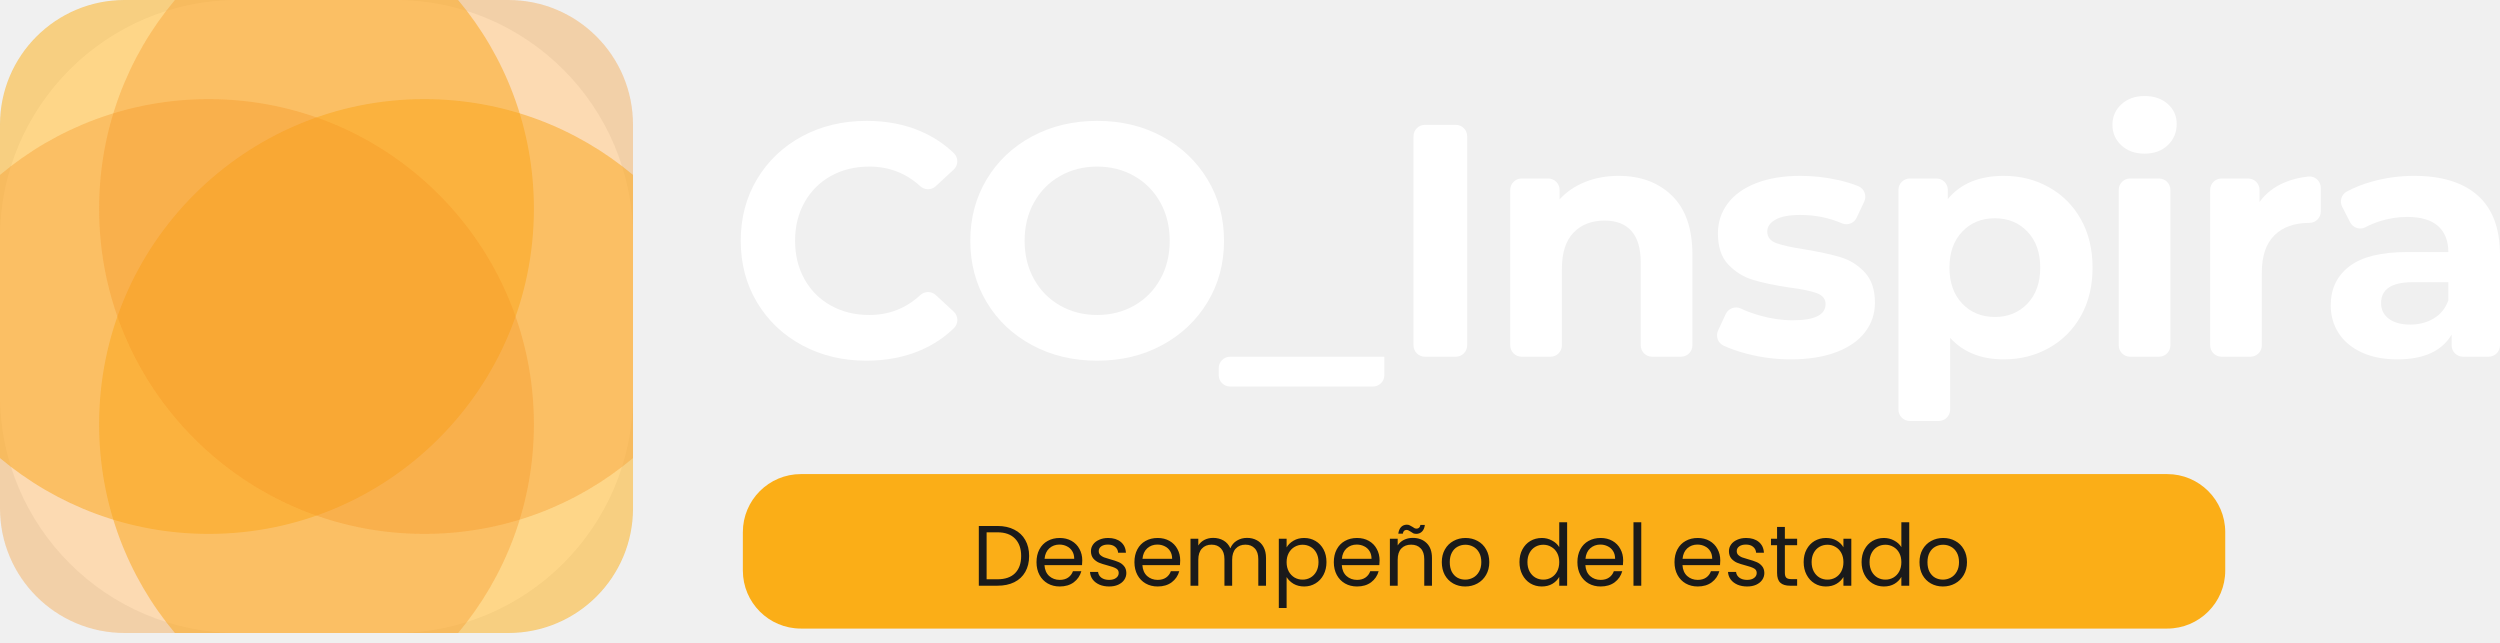
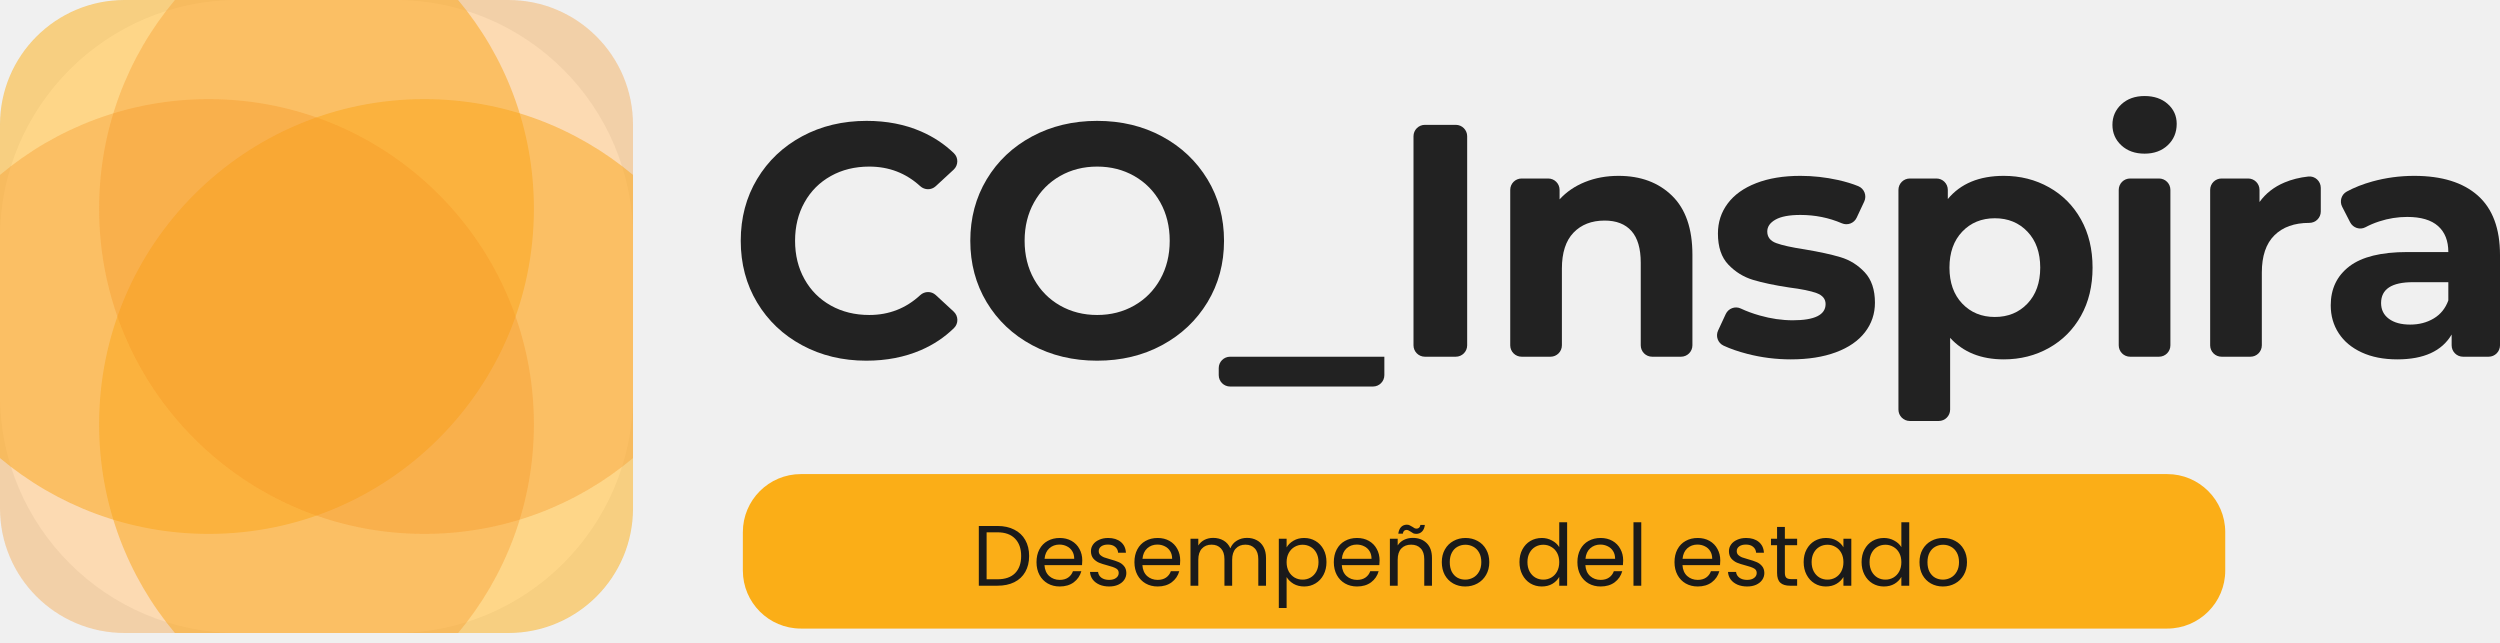
<svg xmlns="http://www.w3.org/2000/svg" width="175" height="45" viewBox="0 0 175 45" fill="none">
-   <path d="M56.153 24.17C54.816 23.451 53.765 22.454 52.999 21.179C52.234 19.904 51.852 18.463 51.852 16.855C51.852 15.247 52.234 13.805 52.999 12.53C53.765 11.255 54.816 10.258 56.153 9.539C57.49 8.82 58.994 8.461 60.663 8.461C62.07 8.461 63.341 8.708 64.478 9.203C65.35 9.583 66.115 10.09 66.773 10.725C67.101 11.04 67.088 11.57 66.753 11.878L65.499 13.036C65.193 13.319 64.723 13.314 64.416 13.032C63.416 12.118 62.227 11.661 60.849 11.661C59.844 11.661 58.947 11.881 58.159 12.321C57.37 12.762 56.756 13.377 56.316 14.165C55.875 14.953 55.655 15.85 55.655 16.855C55.655 17.86 55.875 18.756 56.316 19.544C56.756 20.333 57.37 20.947 58.159 21.388C58.947 21.828 59.844 22.049 60.849 22.049C62.227 22.049 63.416 21.586 64.416 20.66C64.723 20.376 65.195 20.369 65.503 20.653L66.758 21.812C67.091 22.119 67.105 22.645 66.781 22.962C66.12 23.61 65.348 24.125 64.466 24.507C63.322 25.001 62.046 25.248 60.64 25.248C58.986 25.248 57.49 24.889 56.153 24.17Z" fill="white" />
-   <path d="M79.398 21.388C80.171 20.947 80.778 20.333 81.219 19.544C81.659 18.756 81.88 17.86 81.88 16.855C81.88 15.85 81.659 14.953 81.219 14.165C80.778 13.376 80.171 12.762 79.398 12.321C78.625 11.881 77.76 11.661 76.801 11.661C75.843 11.661 74.977 11.881 74.204 12.321C73.431 12.762 72.825 13.376 72.384 14.165C71.944 14.953 71.723 15.85 71.723 16.855C71.723 17.86 71.944 18.756 72.384 19.544C72.825 20.333 73.431 20.947 74.204 21.388C74.977 21.828 75.843 22.049 76.801 22.049C77.76 22.049 78.625 21.828 79.398 21.388ZM72.245 24.159C70.892 23.432 69.834 22.431 69.068 21.156C68.303 19.881 67.921 18.447 67.921 16.855C67.921 15.263 68.303 13.829 69.068 12.553C69.834 11.278 70.892 10.277 72.245 9.55C73.597 8.824 75.116 8.461 76.801 8.461C78.486 8.461 80.001 8.824 81.346 9.55C82.691 10.277 83.75 11.278 84.523 12.553C85.296 13.829 85.682 15.263 85.682 16.855C85.682 18.447 85.296 19.881 84.523 21.156C83.75 22.431 82.691 23.432 81.346 24.159C80.001 24.885 78.486 25.248 76.801 25.248C75.116 25.248 73.597 24.885 72.245 24.159" fill="white" />
-   <path d="M86.108 24.97H96.905V26.26C96.905 26.7 96.548 27.057 96.108 27.057H86.108C85.668 27.057 85.311 26.7 85.311 26.26V25.767C85.311 25.327 85.668 24.97 86.108 24.97Z" fill="white" />
-   <path d="M99.742 8.739H101.905C102.345 8.739 102.702 9.096 102.702 9.536V24.173C102.702 24.613 102.345 24.97 101.905 24.97H99.742C99.302 24.97 98.945 24.613 98.945 24.173V9.536C98.945 9.096 99.302 8.739 99.742 8.739Z" fill="white" />
-   <path d="M117.043 13.701C117.994 14.629 118.469 16.005 118.469 17.828V24.173C118.469 24.613 118.112 24.97 117.672 24.97H115.649C115.209 24.97 114.852 24.613 114.852 24.173V18.385C114.852 17.396 114.635 16.657 114.203 16.171C113.77 15.684 113.144 15.44 112.324 15.44C111.412 15.44 110.686 15.722 110.145 16.287C109.603 16.851 109.333 17.689 109.333 18.802V24.173C109.333 24.613 108.976 24.97 108.536 24.97H106.513C106.073 24.97 105.716 24.613 105.716 24.173V13.292C105.716 12.852 106.073 12.495 106.513 12.495H108.374C108.814 12.495 109.171 12.852 109.171 13.292V13.956C109.65 13.431 110.245 13.025 110.956 12.739C111.667 12.453 112.448 12.31 113.298 12.31C114.844 12.31 116.092 12.773 117.043 13.701Z" fill="white" />
-   <path d="M122.318 24.773C121.678 24.608 121.122 24.415 120.65 24.195C120.251 24.01 120.081 23.536 120.266 23.137L120.801 21.985C120.985 21.589 121.457 21.408 121.852 21.595C122.25 21.783 122.691 21.945 123.176 22.083C123.965 22.308 124.737 22.42 125.495 22.42C127.025 22.42 127.791 22.041 127.791 21.284C127.791 20.928 127.582 20.673 127.165 20.518C126.747 20.364 126.105 20.233 125.24 20.124C124.22 19.97 123.377 19.792 122.712 19.591C122.047 19.39 121.472 19.034 120.985 18.524C120.498 18.014 120.255 17.288 120.255 16.344C120.255 15.556 120.482 14.857 120.939 14.246C121.394 13.635 122.059 13.16 122.933 12.82C123.806 12.48 124.838 12.31 126.028 12.31C126.909 12.31 127.787 12.407 128.66 12.6C129.188 12.717 129.661 12.861 130.079 13.031C130.501 13.203 130.69 13.695 130.497 14.107L129.967 15.238C129.784 15.628 129.326 15.801 128.931 15.631C128.027 15.241 127.059 15.046 126.028 15.046C125.255 15.046 124.675 15.154 124.289 15.371C123.903 15.587 123.709 15.866 123.709 16.205C123.709 16.592 123.918 16.863 124.336 17.017C124.753 17.172 125.417 17.318 126.33 17.457C127.35 17.628 128.185 17.809 128.834 18.003C129.483 18.196 130.047 18.547 130.527 19.057C131.006 19.568 131.246 20.279 131.246 21.191C131.246 21.964 131.014 22.651 130.55 23.254C130.086 23.857 129.41 24.325 128.521 24.657C127.632 24.989 126.577 25.156 125.356 25.156C124.32 25.156 123.307 25.028 122.318 24.773Z" fill="white" />
-   <path d="M141.923 21.249C142.518 20.622 142.816 19.784 142.816 18.733C142.816 17.682 142.518 16.843 141.923 16.217C141.328 15.591 140.567 15.278 139.639 15.278C138.712 15.278 137.95 15.591 137.355 16.217C136.76 16.843 136.462 17.682 136.462 18.733C136.462 19.784 136.76 20.622 137.355 21.249C137.95 21.875 138.712 22.188 139.639 22.188C140.567 22.188 141.328 21.875 141.923 21.249V21.249ZM143.43 13.11C144.381 13.643 145.127 14.393 145.668 15.359C146.209 16.325 146.479 17.45 146.479 18.733C146.479 20.016 146.209 21.141 145.668 22.107C145.127 23.073 144.381 23.822 143.43 24.356C142.48 24.889 141.424 25.156 140.265 25.156C138.673 25.156 137.421 24.654 136.509 23.648V28.672C136.509 29.112 136.152 29.469 135.712 29.469H133.689C133.248 29.469 132.891 29.112 132.891 28.672V13.292C132.891 12.852 133.248 12.495 133.689 12.495H135.55C135.99 12.495 136.347 12.852 136.347 13.292V13.933C137.243 12.851 138.549 12.31 140.265 12.31C141.424 12.31 142.48 12.576 143.43 13.11" fill="white" />
-   <path d="M149.108 12.495H151.131C151.572 12.495 151.928 12.852 151.928 13.292V24.173C151.928 24.613 151.572 24.97 151.131 24.97H149.108C148.668 24.97 148.311 24.613 148.311 24.173V13.292C148.311 12.852 148.668 12.495 149.108 12.495ZM148.497 10.177C148.079 9.79 147.87 9.311 147.87 8.739C147.87 8.167 148.079 7.688 148.497 7.301C148.914 6.915 149.455 6.722 150.12 6.722C150.784 6.722 151.326 6.907 151.743 7.278C152.16 7.649 152.369 8.113 152.369 8.669C152.369 9.272 152.16 9.771 151.743 10.165C151.326 10.559 150.784 10.756 150.12 10.756C149.455 10.756 148.914 10.563 148.497 10.177" fill="white" />
-   <path d="M159.916 12.774C160.419 12.562 160.974 12.423 161.582 12.356C162.049 12.305 162.455 12.68 162.455 13.15V14.806C162.455 15.25 162.092 15.604 161.648 15.602H161.644C160.608 15.602 159.796 15.892 159.209 16.472C158.621 17.052 158.328 17.921 158.328 19.081V24.173C158.328 24.613 157.971 24.97 157.531 24.97H155.508C155.067 24.97 154.711 24.613 154.711 24.173V13.292C154.711 12.852 155.067 12.495 155.508 12.495H157.369C157.809 12.495 158.166 12.852 158.166 13.292V14.142C158.598 13.539 159.182 13.083 159.916 12.774Z" fill="white" />
-   <path d="M170.362 22.292C170.842 22.006 171.182 21.585 171.383 21.028V19.753H168.902C167.418 19.753 166.676 20.24 166.676 21.214C166.676 21.678 166.857 22.045 167.221 22.315C167.584 22.586 168.082 22.721 168.716 22.721C169.334 22.721 169.883 22.578 170.362 22.292V22.292ZM173.447 13.689C174.482 14.609 175 15.997 175 17.852V24.173C175 24.613 174.643 24.97 174.203 24.97H172.412C171.971 24.97 171.615 24.613 171.615 24.173V23.417C170.934 24.576 169.667 25.156 167.812 25.156C166.853 25.156 166.022 24.994 165.319 24.669C164.616 24.344 164.079 23.896 163.708 23.324C163.337 22.752 163.151 22.103 163.151 21.376C163.151 20.217 163.588 19.305 164.461 18.64C165.334 17.976 166.683 17.643 168.507 17.643H171.383C171.383 16.855 171.143 16.248 170.664 15.823C170.185 15.398 169.466 15.185 168.507 15.185C167.843 15.185 167.189 15.289 166.548 15.498C166.199 15.612 165.878 15.747 165.586 15.904C165.197 16.114 164.713 15.954 164.511 15.562L163.951 14.472C163.755 14.089 163.894 13.615 164.273 13.41C164.803 13.122 165.4 12.887 166.061 12.704C167.012 12.441 167.989 12.31 168.994 12.31C170.927 12.31 172.411 12.77 173.447 13.689" fill="white" />
+   <path d="M56.153 24.17C54.816 23.451 53.765 22.454 52.999 21.179C52.234 19.904 51.852 18.463 51.852 16.855C51.852 15.247 52.234 13.805 52.999 12.53C53.765 11.255 54.816 10.258 56.153 9.539C57.49 8.82 58.994 8.461 60.663 8.461C62.07 8.461 63.341 8.708 64.478 9.203C65.35 9.583 66.115 10.09 66.773 10.725C67.101 11.04 67.088 11.57 66.753 11.878L65.499 13.036C65.193 13.319 64.723 13.314 64.416 13.032C63.416 12.118 62.227 11.661 60.849 11.661C59.844 11.661 58.947 11.881 58.159 12.321C57.37 12.762 56.756 13.377 56.316 14.165C55.875 14.953 55.655 15.85 55.655 16.855C55.655 17.86 55.875 18.756 56.316 19.544C56.756 20.333 57.37 20.947 58.159 21.388C58.947 21.828 59.844 22.049 60.849 22.049C62.227 22.049 63.416 21.586 64.416 20.66C64.723 20.376 65.195 20.369 65.503 20.653L66.758 21.812C67.091 22.119 67.105 22.645 66.781 22.962C66.12 23.61 65.348 24.125 64.466 24.507C63.322 25.001 62.046 25.248 60.64 25.248C58.986 25.248 57.49 24.889 56.153 24.17Z" fill="#222222" />
+   <path d="M79.398 21.388C80.171 20.947 80.778 20.333 81.219 19.544C81.659 18.756 81.88 17.86 81.88 16.855C81.88 15.85 81.659 14.953 81.219 14.165C80.778 13.376 80.171 12.762 79.398 12.321C78.625 11.881 77.76 11.661 76.801 11.661C75.843 11.661 74.977 11.881 74.204 12.321C73.431 12.762 72.825 13.376 72.384 14.165C71.944 14.953 71.723 15.85 71.723 16.855C71.723 17.86 71.944 18.756 72.384 19.544C72.825 20.333 73.431 20.947 74.204 21.388C74.977 21.828 75.843 22.049 76.801 22.049C77.76 22.049 78.625 21.828 79.398 21.388ZM72.245 24.159C70.892 23.432 69.834 22.431 69.068 21.156C68.303 19.881 67.921 18.447 67.921 16.855C67.921 15.263 68.303 13.829 69.068 12.553C69.834 11.278 70.892 10.277 72.245 9.55C73.597 8.824 75.116 8.461 76.801 8.461C78.486 8.461 80.001 8.824 81.346 9.55C82.691 10.277 83.75 11.278 84.523 12.553C85.296 13.829 85.682 15.263 85.682 16.855C85.682 18.447 85.296 19.881 84.523 21.156C83.75 22.431 82.691 23.432 81.346 24.159C80.001 24.885 78.486 25.248 76.801 25.248C75.116 25.248 73.597 24.885 72.245 24.159" fill="#222222" />
+   <path d="M86.108 24.97H96.905V26.26C96.905 26.7 96.548 27.057 96.108 27.057H86.108C85.668 27.057 85.311 26.7 85.311 26.26V25.767C85.311 25.327 85.668 24.97 86.108 24.97Z" fill="#222222" />
+   <path d="M99.742 8.739H101.905C102.345 8.739 102.702 9.096 102.702 9.536V24.173C102.702 24.613 102.345 24.97 101.905 24.97H99.742C99.302 24.97 98.945 24.613 98.945 24.173V9.536C98.945 9.096 99.302 8.739 99.742 8.739Z" fill="#222222" />
+   <path d="M117.043 13.701C117.994 14.629 118.469 16.005 118.469 17.828V24.173C118.469 24.613 118.112 24.97 117.672 24.97H115.649C115.209 24.97 114.852 24.613 114.852 24.173V18.385C114.852 17.396 114.635 16.657 114.203 16.171C113.77 15.684 113.144 15.44 112.324 15.44C111.412 15.44 110.686 15.722 110.145 16.287C109.603 16.851 109.333 17.689 109.333 18.802V24.173C109.333 24.613 108.976 24.97 108.536 24.97H106.513C106.073 24.97 105.716 24.613 105.716 24.173V13.292C105.716 12.852 106.073 12.495 106.513 12.495H108.374C108.814 12.495 109.171 12.852 109.171 13.292V13.956C109.65 13.431 110.245 13.025 110.956 12.739C111.667 12.453 112.448 12.31 113.298 12.31C114.844 12.31 116.092 12.773 117.043 13.701Z" fill="#222222" />
+   <path d="M122.318 24.773C121.678 24.608 121.122 24.415 120.65 24.195C120.251 24.01 120.081 23.536 120.266 23.137L120.801 21.985C120.985 21.589 121.457 21.408 121.852 21.595C122.25 21.783 122.691 21.945 123.176 22.083C123.965 22.308 124.737 22.42 125.495 22.42C127.025 22.42 127.791 22.041 127.791 21.284C127.791 20.928 127.582 20.673 127.165 20.518C126.747 20.364 126.105 20.233 125.24 20.124C124.22 19.97 123.377 19.792 122.712 19.591C122.047 19.39 121.472 19.034 120.985 18.524C120.498 18.014 120.255 17.288 120.255 16.344C120.255 15.556 120.482 14.857 120.939 14.246C121.394 13.635 122.059 13.16 122.933 12.82C123.806 12.48 124.838 12.31 126.028 12.31C126.909 12.31 127.787 12.407 128.66 12.6C129.188 12.717 129.661 12.861 130.079 13.031C130.501 13.203 130.69 13.695 130.497 14.107L129.967 15.238C129.784 15.628 129.326 15.801 128.931 15.631C128.027 15.241 127.059 15.046 126.028 15.046C125.255 15.046 124.675 15.154 124.289 15.371C123.903 15.587 123.709 15.866 123.709 16.205C123.709 16.592 123.918 16.863 124.336 17.017C124.753 17.172 125.417 17.318 126.33 17.457C127.35 17.628 128.185 17.809 128.834 18.003C129.483 18.196 130.047 18.547 130.527 19.057C131.006 19.568 131.246 20.279 131.246 21.191C131.246 21.964 131.014 22.651 130.55 23.254C130.086 23.857 129.41 24.325 128.521 24.657C127.632 24.989 126.577 25.156 125.356 25.156C124.32 25.156 123.307 25.028 122.318 24.773Z" fill="#222222" />
+   <path d="M141.923 21.249C142.518 20.622 142.816 19.784 142.816 18.733C142.816 17.682 142.518 16.843 141.923 16.217C141.328 15.591 140.567 15.278 139.639 15.278C138.712 15.278 137.95 15.591 137.355 16.217C136.76 16.843 136.462 17.682 136.462 18.733C136.462 19.784 136.76 20.622 137.355 21.249C137.95 21.875 138.712 22.188 139.639 22.188C140.567 22.188 141.328 21.875 141.923 21.249V21.249ZM143.43 13.11C144.381 13.643 145.127 14.393 145.668 15.359C146.209 16.325 146.479 17.45 146.479 18.733C146.479 20.016 146.209 21.141 145.668 22.107C145.127 23.073 144.381 23.822 143.43 24.356C142.48 24.889 141.424 25.156 140.265 25.156C138.673 25.156 137.421 24.654 136.509 23.648V28.672C136.509 29.112 136.152 29.469 135.712 29.469H133.689C133.248 29.469 132.891 29.112 132.891 28.672V13.292C132.891 12.852 133.248 12.495 133.689 12.495H135.55C135.99 12.495 136.347 12.852 136.347 13.292V13.933C137.243 12.851 138.549 12.31 140.265 12.31C141.424 12.31 142.48 12.576 143.43 13.11" fill="#222222" />
+   <path d="M149.108 12.495H151.131C151.572 12.495 151.928 12.852 151.928 13.292V24.173C151.928 24.613 151.572 24.97 151.131 24.97H149.108C148.668 24.97 148.311 24.613 148.311 24.173V13.292C148.311 12.852 148.668 12.495 149.108 12.495ZM148.497 10.177C148.079 9.79 147.87 9.311 147.87 8.739C147.87 8.167 148.079 7.688 148.497 7.301C148.914 6.915 149.455 6.722 150.12 6.722C150.784 6.722 151.326 6.907 151.743 7.278C152.16 7.649 152.369 8.113 152.369 8.669C152.369 9.272 152.16 9.771 151.743 10.165C151.326 10.559 150.784 10.756 150.12 10.756C149.455 10.756 148.914 10.563 148.497 10.177" fill="#222222" />
+   <path d="M159.916 12.774C160.419 12.562 160.974 12.423 161.582 12.356C162.049 12.305 162.455 12.68 162.455 13.15V14.806C162.455 15.25 162.092 15.604 161.648 15.602H161.644C160.608 15.602 159.796 15.892 159.209 16.472C158.621 17.052 158.328 17.921 158.328 19.081V24.173C158.328 24.613 157.971 24.97 157.531 24.97H155.508C155.067 24.97 154.711 24.613 154.711 24.173V13.292C154.711 12.852 155.067 12.495 155.508 12.495H157.369C157.809 12.495 158.166 12.852 158.166 13.292V14.142C158.598 13.539 159.182 13.083 159.916 12.774Z" fill="#222222" />
+   <path d="M170.362 22.292C170.842 22.006 171.182 21.585 171.383 21.028V19.753H168.902C167.418 19.753 166.676 20.24 166.676 21.214C166.676 21.678 166.857 22.045 167.221 22.315C167.584 22.586 168.082 22.721 168.716 22.721C169.334 22.721 169.883 22.578 170.362 22.292V22.292ZM173.447 13.689C174.482 14.609 175 15.997 175 17.852V24.173C175 24.613 174.643 24.97 174.203 24.97H172.412C171.971 24.97 171.615 24.613 171.615 24.173V23.417C170.934 24.576 169.667 25.156 167.812 25.156C166.853 25.156 166.022 24.994 165.319 24.669C164.616 24.344 164.079 23.896 163.708 23.324C163.337 22.752 163.151 22.103 163.151 21.376C163.151 20.217 163.588 19.305 164.461 18.64C165.334 17.976 166.683 17.643 168.507 17.643H171.383C171.383 16.855 171.143 16.248 170.664 15.823C170.185 15.398 169.466 15.185 168.507 15.185C167.843 15.185 167.189 15.289 166.548 15.498C166.199 15.612 165.878 15.747 165.586 15.904C165.197 16.114 164.713 15.954 164.511 15.562L163.951 14.472C163.755 14.089 163.894 13.615 164.273 13.41C164.803 13.122 165.4 12.887 166.061 12.704C167.012 12.441 167.989 12.31 168.994 12.31C170.927 12.31 172.411 12.77 173.447 13.689" fill="#222222" />
  <path d="M27.667 44.31H16.644C7.451 44.31 0 36.859 0 27.667V16.644C0 7.452 7.451 0 16.644 0H27.667C36.859 0 44.311 7.452 44.311 16.644V27.667C44.311 36.859 36.859 44.31 27.667 44.31Z" fill="white" />
  <g opacity="0.8">
    <g opacity="0.8">
      <path opacity="0.8" d="M0 8.723V32.066C3.954 35.378 9.048 37.373 14.608 37.373C27.181 37.373 37.373 27.181 37.373 14.608C37.373 9.047 35.378 3.954 32.066 -1.81073e-05H8.723C3.906 -1.81073e-05 0 3.906 0 8.723Z" fill="#FBAE17" />
    </g>
  </g>
  <g opacity="0.8">
    <g opacity="0.8">
      <path opacity="0.8" d="M44.311 35.587V12.244C40.357 8.933 35.263 6.938 29.703 6.938C17.13 6.938 6.938 17.13 6.938 29.702C6.938 35.263 8.933 40.357 12.244 44.31H35.588C40.405 44.31 44.311 40.405 44.311 35.587Z" fill="#FBAE17" />
    </g>
  </g>
  <g opacity="0.7">
    <g opacity="0.7">
      <path opacity="0.7" d="M8.723 44.31H32.066C35.378 40.357 37.373 35.263 37.373 29.702C37.373 17.13 27.181 6.938 14.608 6.938C9.048 6.938 3.954 8.933 0 12.244V35.587C0 40.405 3.906 44.31 8.723 44.31Z" fill="#F7931E" />
    </g>
  </g>
  <g opacity="0.7">
    <g opacity="0.7">
      <path opacity="0.7" d="M35.588 7.34454e-05H12.244C8.933 3.954 6.938 9.048 6.938 14.608C6.938 27.181 17.13 37.373 29.703 37.373C35.263 37.373 40.357 35.378 44.31 32.067V8.723C44.31 3.906 40.405 7.34454e-05 35.588 7.34454e-05Z" fill="#F7931E" />
    </g>
  </g>
  <path d="M151.705 44H56.062C53.819 44 52 42.181 52 39.938V37.248C52 35.005 53.819 33.186 56.062 33.186H151.705C153.948 33.186 155.767 35.005 155.767 37.248V39.938C155.767 42.181 153.948 44 151.705 44Z" fill="#FBAE17" />
  <path d="M69.819 36.818C70.275 36.818 70.669 36.904 71.001 37.076C71.337 37.244 71.593 37.486 71.769 37.802C71.949 38.118 72.039 38.49 72.039 38.918C72.039 39.346 71.949 39.718 71.769 40.034C71.593 40.346 71.337 40.586 71.001 40.754C70.669 40.918 70.275 41 69.819 41H68.517V36.818H69.819ZM69.819 40.55C70.359 40.55 70.771 40.408 71.055 40.124C71.339 39.836 71.481 39.434 71.481 38.918C71.481 38.398 71.337 37.992 71.049 37.7C70.765 37.408 70.355 37.262 69.819 37.262H69.063V40.55H69.819ZM75.759 39.23C75.759 39.334 75.753 39.444 75.741 39.56H73.113C73.133 39.884 73.243 40.138 73.443 40.322C73.647 40.502 73.893 40.592 74.181 40.592C74.417 40.592 74.613 40.538 74.769 40.43C74.929 40.318 75.041 40.17 75.105 39.986H75.693C75.605 40.302 75.429 40.56 75.165 40.76C74.901 40.956 74.573 41.054 74.181 41.054C73.869 41.054 73.589 40.984 73.341 40.844C73.097 40.704 72.905 40.506 72.765 40.25C72.625 39.99 72.555 39.69 72.555 39.35C72.555 39.01 72.623 38.712 72.759 38.456C72.895 38.2 73.085 38.004 73.329 37.868C73.577 37.728 73.861 37.658 74.181 37.658C74.493 37.658 74.769 37.726 75.009 37.862C75.249 37.998 75.433 38.186 75.561 38.426C75.693 38.662 75.759 38.93 75.759 39.23ZM75.195 39.116C75.195 38.908 75.149 38.73 75.057 38.582C74.965 38.43 74.839 38.316 74.679 38.24C74.523 38.16 74.349 38.12 74.157 38.12C73.881 38.12 73.645 38.208 73.449 38.384C73.257 38.56 73.147 38.804 73.119 39.116H75.195ZM77.644 41.054C77.392 41.054 77.166 41.012 76.966 40.928C76.766 40.84 76.608 40.72 76.492 40.568C76.376 40.412 76.312 40.234 76.3 40.034H76.864C76.88 40.198 76.956 40.332 77.092 40.436C77.232 40.54 77.414 40.592 77.638 40.592C77.846 40.592 78.01 40.546 78.13 40.454C78.25 40.362 78.31 40.246 78.31 40.106C78.31 39.962 78.246 39.856 78.118 39.788C77.99 39.716 77.792 39.646 77.524 39.578C77.28 39.514 77.08 39.45 76.924 39.386C76.772 39.318 76.64 39.22 76.528 39.092C76.42 38.96 76.366 38.788 76.366 38.576C76.366 38.408 76.416 38.254 76.516 38.114C76.616 37.974 76.758 37.864 76.942 37.784C77.126 37.7 77.336 37.658 77.572 37.658C77.936 37.658 78.23 37.75 78.454 37.934C78.678 38.118 78.798 38.37 78.814 38.69H78.268C78.256 38.518 78.186 38.38 78.058 38.276C77.934 38.172 77.766 38.12 77.554 38.12C77.358 38.12 77.202 38.162 77.086 38.246C76.97 38.33 76.912 38.44 76.912 38.576C76.912 38.684 76.946 38.774 77.014 38.846C77.086 38.914 77.174 38.97 77.278 39.014C77.386 39.054 77.534 39.1 77.722 39.152C77.958 39.216 78.15 39.28 78.298 39.344C78.446 39.404 78.572 39.496 78.676 39.62C78.784 39.744 78.84 39.906 78.844 40.106C78.844 40.286 78.794 40.448 78.694 40.592C78.594 40.736 78.452 40.85 78.268 40.934C78.088 41.014 77.88 41.054 77.644 41.054ZM82.614 39.23C82.614 39.334 82.608 39.444 82.596 39.56H79.968C79.988 39.884 80.098 40.138 80.298 40.322C80.502 40.502 80.748 40.592 81.036 40.592C81.272 40.592 81.468 40.538 81.624 40.43C81.784 40.318 81.896 40.17 81.96 39.986H82.548C82.46 40.302 82.284 40.56 82.02 40.76C81.756 40.956 81.428 41.054 81.036 41.054C80.724 41.054 80.444 40.984 80.196 40.844C79.952 40.704 79.76 40.506 79.62 40.25C79.48 39.99 79.41 39.69 79.41 39.35C79.41 39.01 79.478 38.712 79.614 38.456C79.75 38.2 79.94 38.004 80.184 37.868C80.432 37.728 80.716 37.658 81.036 37.658C81.348 37.658 81.624 37.726 81.864 37.862C82.104 37.998 82.288 38.186 82.416 38.426C82.548 38.662 82.614 38.93 82.614 39.23ZM82.05 39.116C82.05 38.908 82.004 38.73 81.912 38.582C81.82 38.43 81.694 38.316 81.534 38.24C81.378 38.16 81.204 38.12 81.012 38.12C80.736 38.12 80.5 38.208 80.304 38.384C80.112 38.56 80.002 38.804 79.974 39.116H82.05ZM87.289 37.652C87.545 37.652 87.773 37.706 87.973 37.814C88.173 37.918 88.331 38.076 88.447 38.288C88.563 38.5 88.621 38.758 88.621 39.062V41H88.081V39.14C88.081 38.812 87.999 38.562 87.835 38.39C87.675 38.214 87.457 38.126 87.181 38.126C86.897 38.126 86.671 38.218 86.503 38.402C86.335 38.582 86.251 38.844 86.251 39.188V41H85.711V39.14C85.711 38.812 85.629 38.562 85.465 38.39C85.305 38.214 85.087 38.126 84.811 38.126C84.527 38.126 84.301 38.218 84.133 38.402C83.965 38.582 83.881 38.844 83.881 39.188V41H83.335V37.712H83.881V38.186C83.989 38.014 84.133 37.882 84.313 37.79C84.497 37.698 84.699 37.652 84.919 37.652C85.195 37.652 85.439 37.714 85.651 37.838C85.863 37.962 86.021 38.144 86.125 38.384C86.217 38.152 86.369 37.972 86.581 37.844C86.793 37.716 87.029 37.652 87.289 37.652ZM90.063 38.318C90.171 38.13 90.331 37.974 90.543 37.85C90.759 37.722 91.009 37.658 91.293 37.658C91.585 37.658 91.849 37.728 92.085 37.868C92.325 38.008 92.513 38.206 92.649 38.462C92.785 38.714 92.853 39.008 92.853 39.344C92.853 39.676 92.785 39.972 92.649 40.232C92.513 40.492 92.325 40.694 92.085 40.838C91.849 40.982 91.585 41.054 91.293 41.054C91.013 41.054 90.765 40.992 90.549 40.868C90.337 40.74 90.175 40.582 90.063 40.394V42.56H89.517V37.712H90.063V38.318ZM92.295 39.344C92.295 39.096 92.245 38.88 92.145 38.696C92.045 38.512 91.909 38.372 91.737 38.276C91.569 38.18 91.383 38.132 91.179 38.132C90.979 38.132 90.793 38.182 90.621 38.282C90.453 38.378 90.317 38.52 90.213 38.708C90.113 38.892 90.063 39.106 90.063 39.35C90.063 39.598 90.113 39.816 90.213 40.004C90.317 40.188 90.453 40.33 90.621 40.43C90.793 40.526 90.979 40.574 91.179 40.574C91.383 40.574 91.569 40.526 91.737 40.43C91.909 40.33 92.045 40.188 92.145 40.004C92.245 39.816 92.295 39.596 92.295 39.344ZM96.571 39.23C96.571 39.334 96.565 39.444 96.553 39.56H93.925C93.945 39.884 94.055 40.138 94.255 40.322C94.459 40.502 94.705 40.592 94.993 40.592C95.229 40.592 95.425 40.538 95.581 40.43C95.741 40.318 95.853 40.17 95.917 39.986H96.505C96.417 40.302 96.241 40.56 95.977 40.76C95.713 40.956 95.385 41.054 94.993 41.054C94.681 41.054 94.401 40.984 94.153 40.844C93.909 40.704 93.717 40.506 93.577 40.25C93.437 39.99 93.367 39.69 93.367 39.35C93.367 39.01 93.435 38.712 93.571 38.456C93.707 38.2 93.897 38.004 94.141 37.868C94.389 37.728 94.673 37.658 94.993 37.658C95.305 37.658 95.581 37.726 95.821 37.862C96.061 37.998 96.245 38.186 96.373 38.426C96.505 38.662 96.571 38.93 96.571 39.23ZM96.007 39.116C96.007 38.908 95.961 38.73 95.869 38.582C95.777 38.43 95.651 38.316 95.491 38.24C95.335 38.16 95.161 38.12 94.969 38.12C94.693 38.12 94.457 38.208 94.261 38.384C94.069 38.56 93.959 38.804 93.931 39.116H96.007ZM98.894 37.652C99.294 37.652 99.618 37.774 99.866 38.018C100.114 38.258 100.238 38.606 100.238 39.062V41H99.698V39.14C99.698 38.812 99.616 38.562 99.452 38.39C99.288 38.214 99.064 38.126 98.78 38.126C98.492 38.126 98.262 38.216 98.09 38.396C97.922 38.576 97.838 38.838 97.838 39.182V41H97.292V37.712H97.838V38.18C97.946 38.012 98.092 37.882 98.276 37.79C98.464 37.698 98.67 37.652 98.894 37.652ZM97.88 37.358C97.908 37.154 97.974 36.998 98.078 36.89C98.186 36.782 98.32 36.728 98.48 36.728C98.556 36.728 98.62 36.742 98.672 36.77C98.728 36.794 98.794 36.83 98.87 36.878C98.926 36.918 98.976 36.95 99.02 36.974C99.064 36.994 99.112 37.004 99.164 37.004C99.232 37.004 99.29 36.982 99.338 36.938C99.386 36.894 99.416 36.83 99.428 36.746H99.74C99.716 36.946 99.65 37.1 99.542 37.208C99.434 37.316 99.3 37.37 99.14 37.37C99.064 37.37 98.996 37.358 98.936 37.334C98.88 37.306 98.816 37.266 98.744 37.214C98.68 37.174 98.628 37.144 98.588 37.124C98.552 37.104 98.508 37.094 98.456 37.094C98.388 37.094 98.33 37.116 98.282 37.16C98.238 37.204 98.21 37.27 98.198 37.358H97.88ZM102.564 41.054C102.256 41.054 101.976 40.984 101.724 40.844C101.476 40.704 101.28 40.506 101.136 40.25C100.996 39.99 100.926 39.69 100.926 39.35C100.926 39.014 100.998 38.718 101.142 38.462C101.29 38.202 101.49 38.004 101.742 37.868C101.994 37.728 102.276 37.658 102.588 37.658C102.9 37.658 103.182 37.728 103.434 37.868C103.686 38.004 103.884 38.2 104.028 38.456C104.176 38.712 104.25 39.01 104.25 39.35C104.25 39.69 104.174 39.99 104.022 40.25C103.874 40.506 103.672 40.704 103.416 40.844C103.16 40.984 102.876 41.054 102.564 41.054ZM102.564 40.574C102.76 40.574 102.944 40.528 103.116 40.436C103.288 40.344 103.426 40.206 103.53 40.022C103.638 39.838 103.692 39.614 103.692 39.35C103.692 39.086 103.64 38.862 103.536 38.678C103.432 38.494 103.296 38.358 103.128 38.27C102.96 38.178 102.778 38.132 102.582 38.132C102.382 38.132 102.198 38.178 102.03 38.27C101.866 38.358 101.734 38.494 101.634 38.678C101.534 38.862 101.484 39.086 101.484 39.35C101.484 39.618 101.532 39.844 101.628 40.028C101.728 40.212 101.86 40.35 102.024 40.442C102.188 40.53 102.368 40.574 102.564 40.574ZM106.363 39.344C106.363 39.008 106.431 38.714 106.567 38.462C106.703 38.206 106.889 38.008 107.125 37.868C107.365 37.728 107.633 37.658 107.929 37.658C108.185 37.658 108.423 37.718 108.643 37.838C108.863 37.954 109.031 38.108 109.147 38.3V36.56H109.699V41H109.147V40.382C109.039 40.578 108.879 40.74 108.667 40.868C108.455 40.992 108.207 41.054 107.923 41.054C107.631 41.054 107.365 40.982 107.125 40.838C106.889 40.694 106.703 40.492 106.567 40.232C106.431 39.972 106.363 39.676 106.363 39.344ZM109.147 39.35C109.147 39.102 109.097 38.886 108.997 38.702C108.897 38.518 108.761 38.378 108.589 38.282C108.421 38.182 108.235 38.132 108.031 38.132C107.827 38.132 107.641 38.18 107.473 38.276C107.305 38.372 107.171 38.512 107.071 38.696C106.971 38.88 106.921 39.096 106.921 39.344C106.921 39.596 106.971 39.816 107.071 40.004C107.171 40.188 107.305 40.33 107.473 40.43C107.641 40.526 107.827 40.574 108.031 40.574C108.235 40.574 108.421 40.526 108.589 40.43C108.761 40.33 108.897 40.188 108.997 40.004C109.097 39.816 109.147 39.598 109.147 39.35ZM113.622 39.23C113.622 39.334 113.616 39.444 113.604 39.56H110.976C110.996 39.884 111.106 40.138 111.306 40.322C111.51 40.502 111.756 40.592 112.044 40.592C112.28 40.592 112.476 40.538 112.632 40.43C112.792 40.318 112.904 40.17 112.968 39.986H113.556C113.468 40.302 113.292 40.56 113.028 40.76C112.764 40.956 112.436 41.054 112.044 41.054C111.732 41.054 111.452 40.984 111.204 40.844C110.96 40.704 110.768 40.506 110.628 40.25C110.488 39.99 110.418 39.69 110.418 39.35C110.418 39.01 110.486 38.712 110.622 38.456C110.758 38.2 110.948 38.004 111.192 37.868C111.44 37.728 111.724 37.658 112.044 37.658C112.356 37.658 112.632 37.726 112.872 37.862C113.112 37.998 113.296 38.186 113.424 38.426C113.556 38.662 113.622 38.93 113.622 39.23ZM113.058 39.116C113.058 38.908 113.012 38.73 112.92 38.582C112.828 38.43 112.702 38.316 112.542 38.24C112.386 38.16 112.212 38.12 112.02 38.12C111.744 38.12 111.508 38.208 111.312 38.384C111.12 38.56 111.01 38.804 110.982 39.116H113.058ZM114.889 36.56V41H114.343V36.56H114.889ZM120.419 39.23C120.419 39.334 120.413 39.444 120.401 39.56H117.773C117.793 39.884 117.903 40.138 118.103 40.322C118.307 40.502 118.553 40.592 118.841 40.592C119.077 40.592 119.273 40.538 119.429 40.43C119.589 40.318 119.701 40.17 119.765 39.986H120.353C120.265 40.302 120.089 40.56 119.825 40.76C119.561 40.956 119.233 41.054 118.841 41.054C118.529 41.054 118.249 40.984 118.001 40.844C117.757 40.704 117.565 40.506 117.425 40.25C117.285 39.99 117.215 39.69 117.215 39.35C117.215 39.01 117.283 38.712 117.419 38.456C117.555 38.2 117.745 38.004 117.989 37.868C118.237 37.728 118.521 37.658 118.841 37.658C119.153 37.658 119.429 37.726 119.669 37.862C119.909 37.998 120.093 38.186 120.221 38.426C120.353 38.662 120.419 38.93 120.419 39.23ZM119.855 39.116C119.855 38.908 119.809 38.73 119.717 38.582C119.625 38.43 119.499 38.316 119.339 38.24C119.183 38.16 119.009 38.12 118.817 38.12C118.541 38.12 118.305 38.208 118.109 38.384C117.917 38.56 117.807 38.804 117.779 39.116H119.855ZM122.304 41.054C122.052 41.054 121.826 41.012 121.626 40.928C121.426 40.84 121.268 40.72 121.152 40.568C121.036 40.412 120.972 40.234 120.96 40.034H121.524C121.54 40.198 121.616 40.332 121.752 40.436C121.892 40.54 122.074 40.592 122.298 40.592C122.506 40.592 122.67 40.546 122.79 40.454C122.91 40.362 122.97 40.246 122.97 40.106C122.97 39.962 122.906 39.856 122.778 39.788C122.65 39.716 122.452 39.646 122.184 39.578C121.94 39.514 121.74 39.45 121.584 39.386C121.432 39.318 121.3 39.22 121.188 39.092C121.08 38.96 121.026 38.788 121.026 38.576C121.026 38.408 121.076 38.254 121.176 38.114C121.276 37.974 121.418 37.864 121.602 37.784C121.786 37.7 121.996 37.658 122.232 37.658C122.596 37.658 122.89 37.75 123.114 37.934C123.338 38.118 123.458 38.37 123.474 38.69H122.928C122.916 38.518 122.846 38.38 122.718 38.276C122.594 38.172 122.426 38.12 122.214 38.12C122.018 38.12 121.862 38.162 121.746 38.246C121.63 38.33 121.572 38.44 121.572 38.576C121.572 38.684 121.606 38.774 121.674 38.846C121.746 38.914 121.834 38.97 121.938 39.014C122.046 39.054 122.194 39.1 122.382 39.152C122.618 39.216 122.81 39.28 122.958 39.344C123.106 39.404 123.232 39.496 123.336 39.62C123.444 39.744 123.5 39.906 123.504 40.106C123.504 40.286 123.454 40.448 123.354 40.592C123.254 40.736 123.112 40.85 122.928 40.934C122.748 41.014 122.54 41.054 122.304 41.054ZM124.941 38.162V40.1C124.941 40.26 124.975 40.374 125.043 40.442C125.111 40.506 125.229 40.538 125.396 40.538H125.799V41H125.307C125.003 41 124.775 40.93 124.623 40.79C124.471 40.65 124.395 40.42 124.395 40.1V38.162H123.969V37.712H124.395V36.884H124.941V37.712H125.799V38.162H124.941ZM126.256 39.344C126.256 39.008 126.324 38.714 126.46 38.462C126.596 38.206 126.782 38.008 127.018 37.868C127.258 37.728 127.524 37.658 127.816 37.658C128.104 37.658 128.354 37.72 128.566 37.844C128.778 37.968 128.936 38.124 129.04 38.312V37.712H129.592V41H129.04V40.388C128.932 40.58 128.77 40.74 128.554 40.868C128.342 40.992 128.094 41.054 127.81 41.054C127.518 41.054 127.254 40.982 127.018 40.838C126.782 40.694 126.596 40.492 126.46 40.232C126.324 39.972 126.256 39.676 126.256 39.344ZM129.04 39.35C129.04 39.102 128.99 38.886 128.89 38.702C128.79 38.518 128.654 38.378 128.482 38.282C128.314 38.182 128.128 38.132 127.924 38.132C127.72 38.132 127.534 38.18 127.366 38.276C127.198 38.372 127.064 38.512 126.964 38.696C126.864 38.88 126.814 39.096 126.814 39.344C126.814 39.596 126.864 39.816 126.964 40.004C127.064 40.188 127.198 40.33 127.366 40.43C127.534 40.526 127.72 40.574 127.924 40.574C128.128 40.574 128.314 40.526 128.482 40.43C128.654 40.33 128.79 40.188 128.89 40.004C128.99 39.816 129.04 39.598 129.04 39.35ZM130.311 39.344C130.311 39.008 130.379 38.714 130.515 38.462C130.651 38.206 130.837 38.008 131.073 37.868C131.313 37.728 131.581 37.658 131.877 37.658C132.133 37.658 132.371 37.718 132.591 37.838C132.811 37.954 132.979 38.108 133.095 38.3V36.56H133.647V41H133.095V40.382C132.987 40.578 132.827 40.74 132.615 40.868C132.403 40.992 132.155 41.054 131.871 41.054C131.579 41.054 131.313 40.982 131.073 40.838C130.837 40.694 130.651 40.492 130.515 40.232C130.379 39.972 130.311 39.676 130.311 39.344ZM133.095 39.35C133.095 39.102 133.045 38.886 132.945 38.702C132.845 38.518 132.709 38.378 132.537 38.282C132.369 38.182 132.183 38.132 131.979 38.132C131.775 38.132 131.589 38.18 131.421 38.276C131.253 38.372 131.119 38.512 131.019 38.696C130.919 38.88 130.869 39.096 130.869 39.344C130.869 39.596 130.919 39.816 131.019 40.004C131.119 40.188 131.253 40.33 131.421 40.43C131.589 40.526 131.775 40.574 131.979 40.574C132.183 40.574 132.369 40.526 132.537 40.43C132.709 40.33 132.845 40.188 132.945 40.004C133.045 39.816 133.095 39.598 133.095 39.35ZM136.003 41.054C135.695 41.054 135.415 40.984 135.163 40.844C134.915 40.704 134.719 40.506 134.575 40.25C134.435 39.99 134.365 39.69 134.365 39.35C134.365 39.014 134.437 38.718 134.581 38.462C134.729 38.202 134.929 38.004 135.181 37.868C135.433 37.728 135.715 37.658 136.027 37.658C136.339 37.658 136.621 37.728 136.873 37.868C137.125 38.004 137.323 38.2 137.467 38.456C137.615 38.712 137.689 39.01 137.689 39.35C137.689 39.69 137.613 39.99 137.461 40.25C137.313 40.506 137.111 40.704 136.855 40.844C136.599 40.984 136.315 41.054 136.003 41.054ZM136.003 40.574C136.199 40.574 136.383 40.528 136.555 40.436C136.727 40.344 136.865 40.206 136.969 40.022C137.077 39.838 137.131 39.614 137.131 39.35C137.131 39.086 137.079 38.862 136.975 38.678C136.871 38.494 136.735 38.358 136.567 38.27C136.399 38.178 136.217 38.132 136.021 38.132C135.821 38.132 135.637 38.178 135.469 38.27C135.305 38.358 135.173 38.494 135.073 38.678C134.973 38.862 134.923 39.086 134.923 39.35C134.923 39.618 134.971 39.844 135.067 40.028C135.167 40.212 135.299 40.35 135.463 40.442C135.627 40.53 135.807 40.574 136.003 40.574Z" fill="#1A1A1A" />
</svg>
